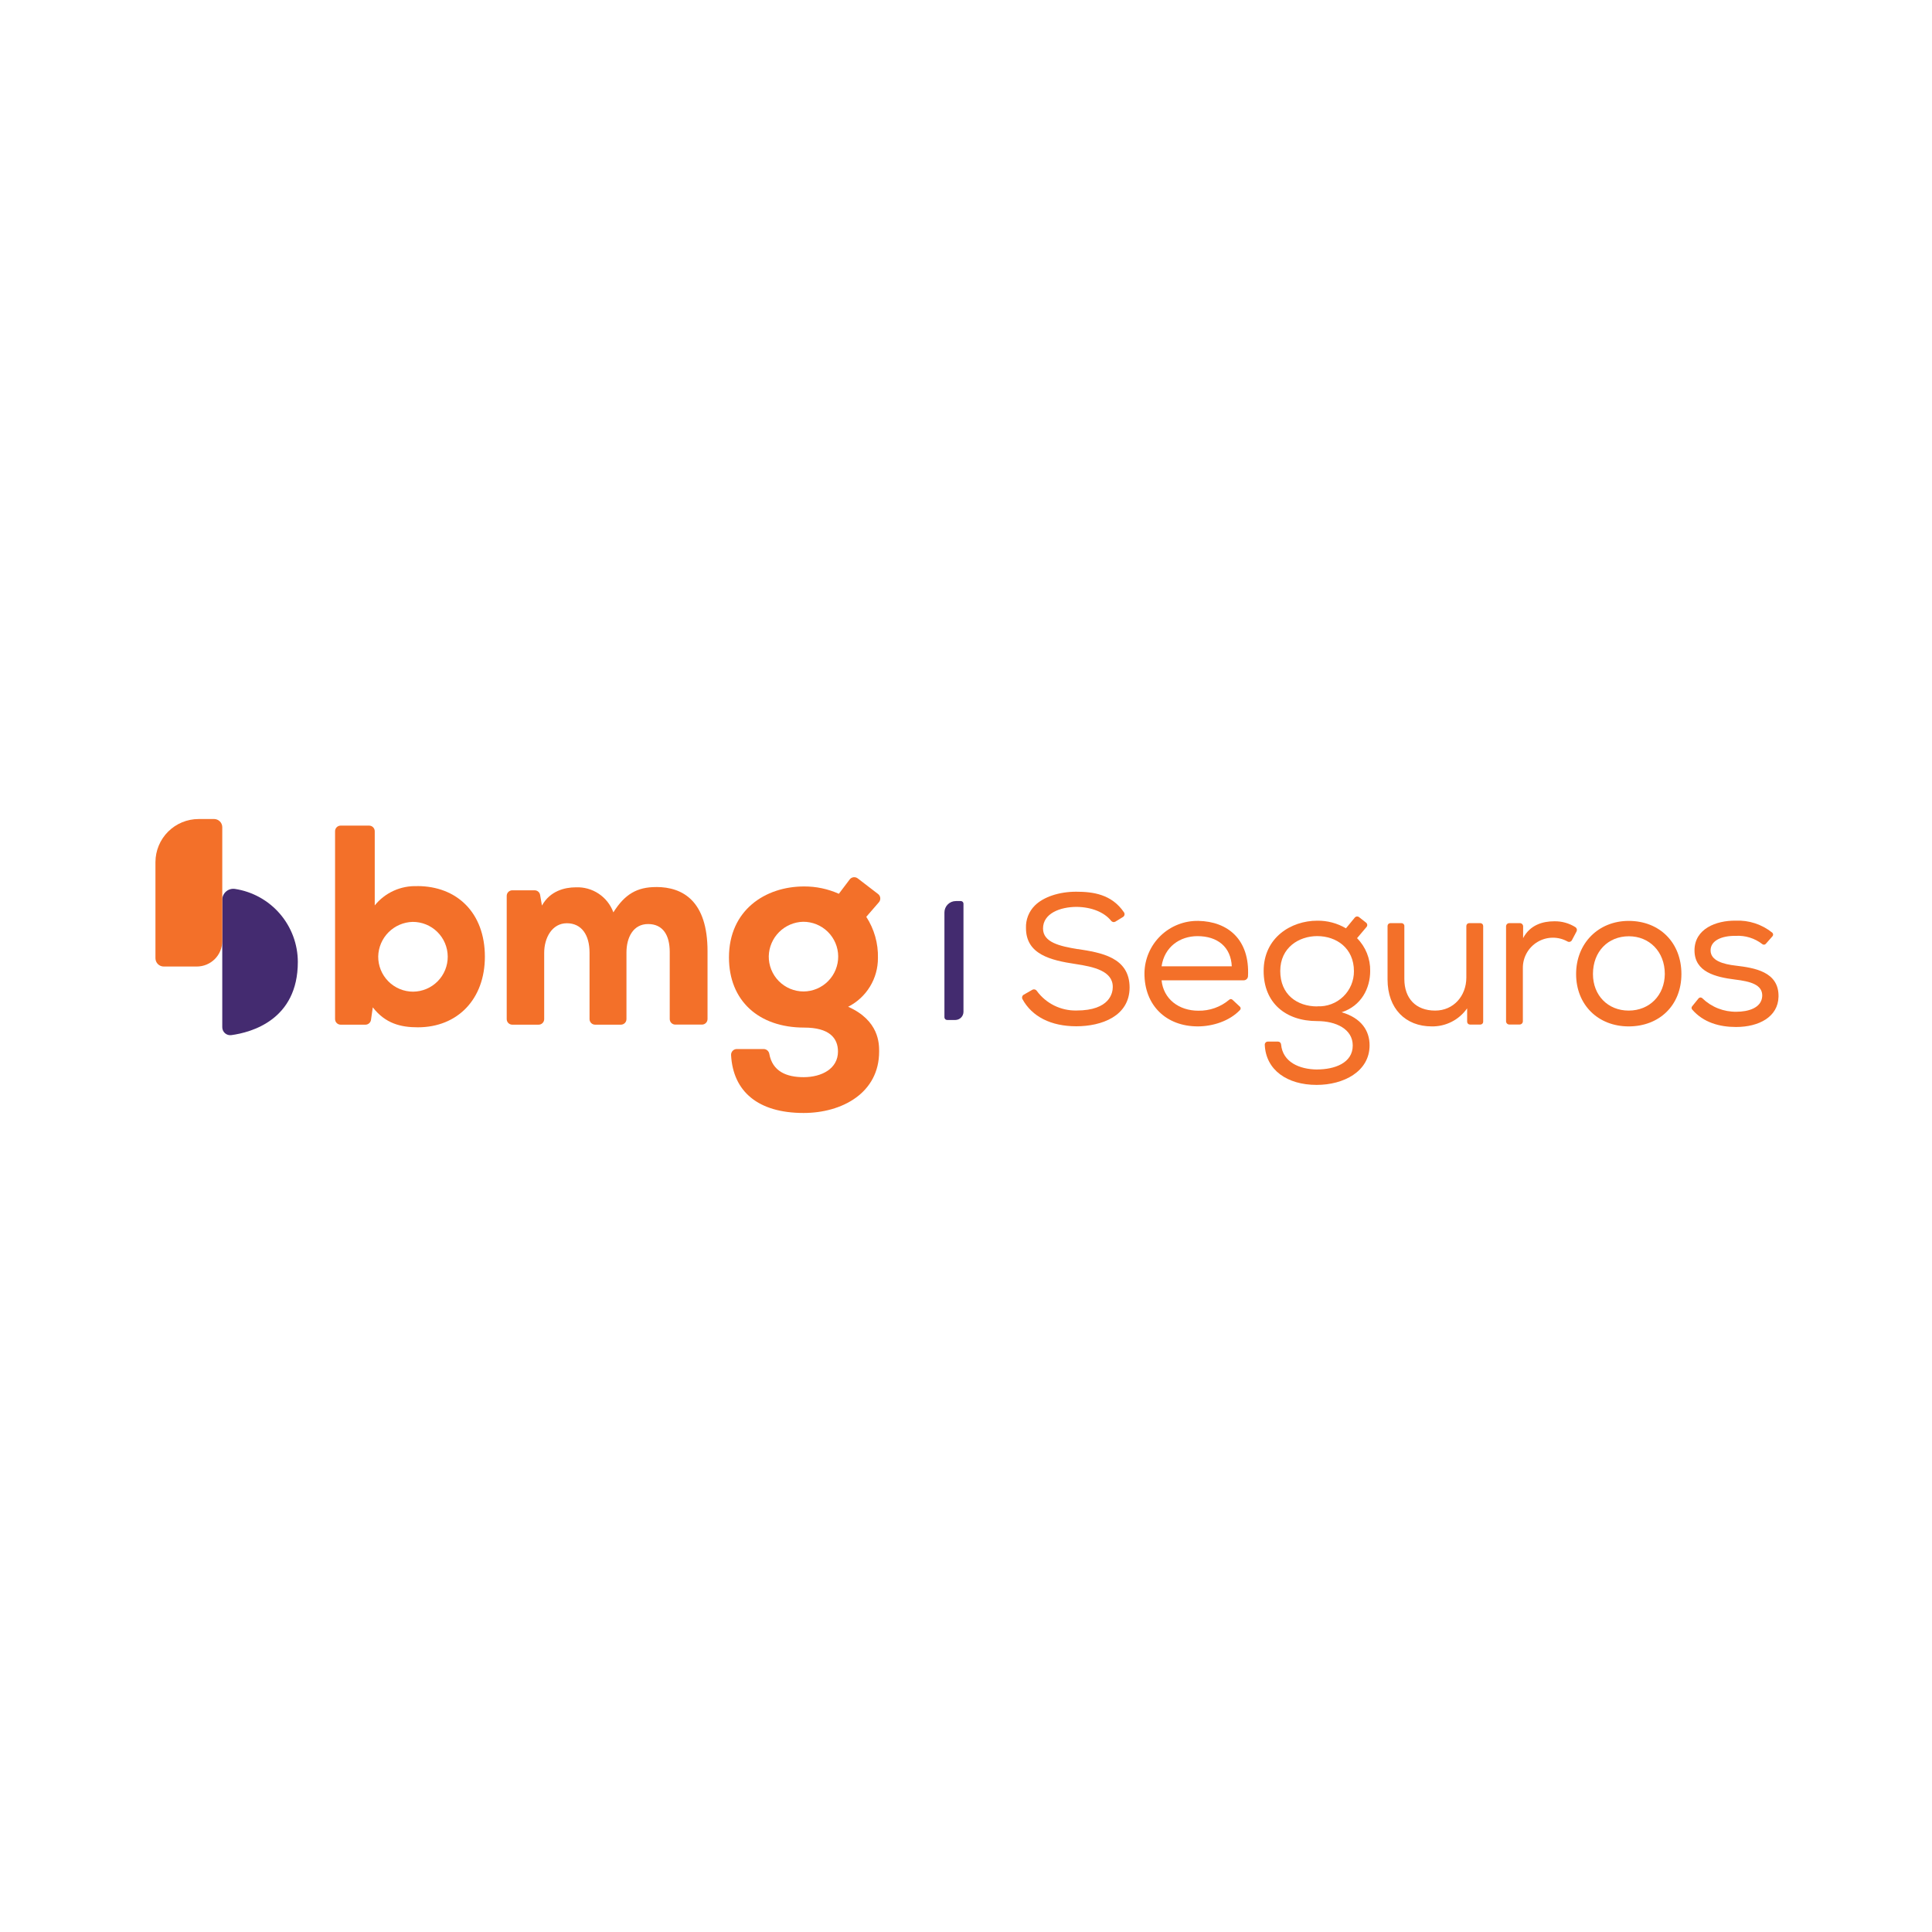
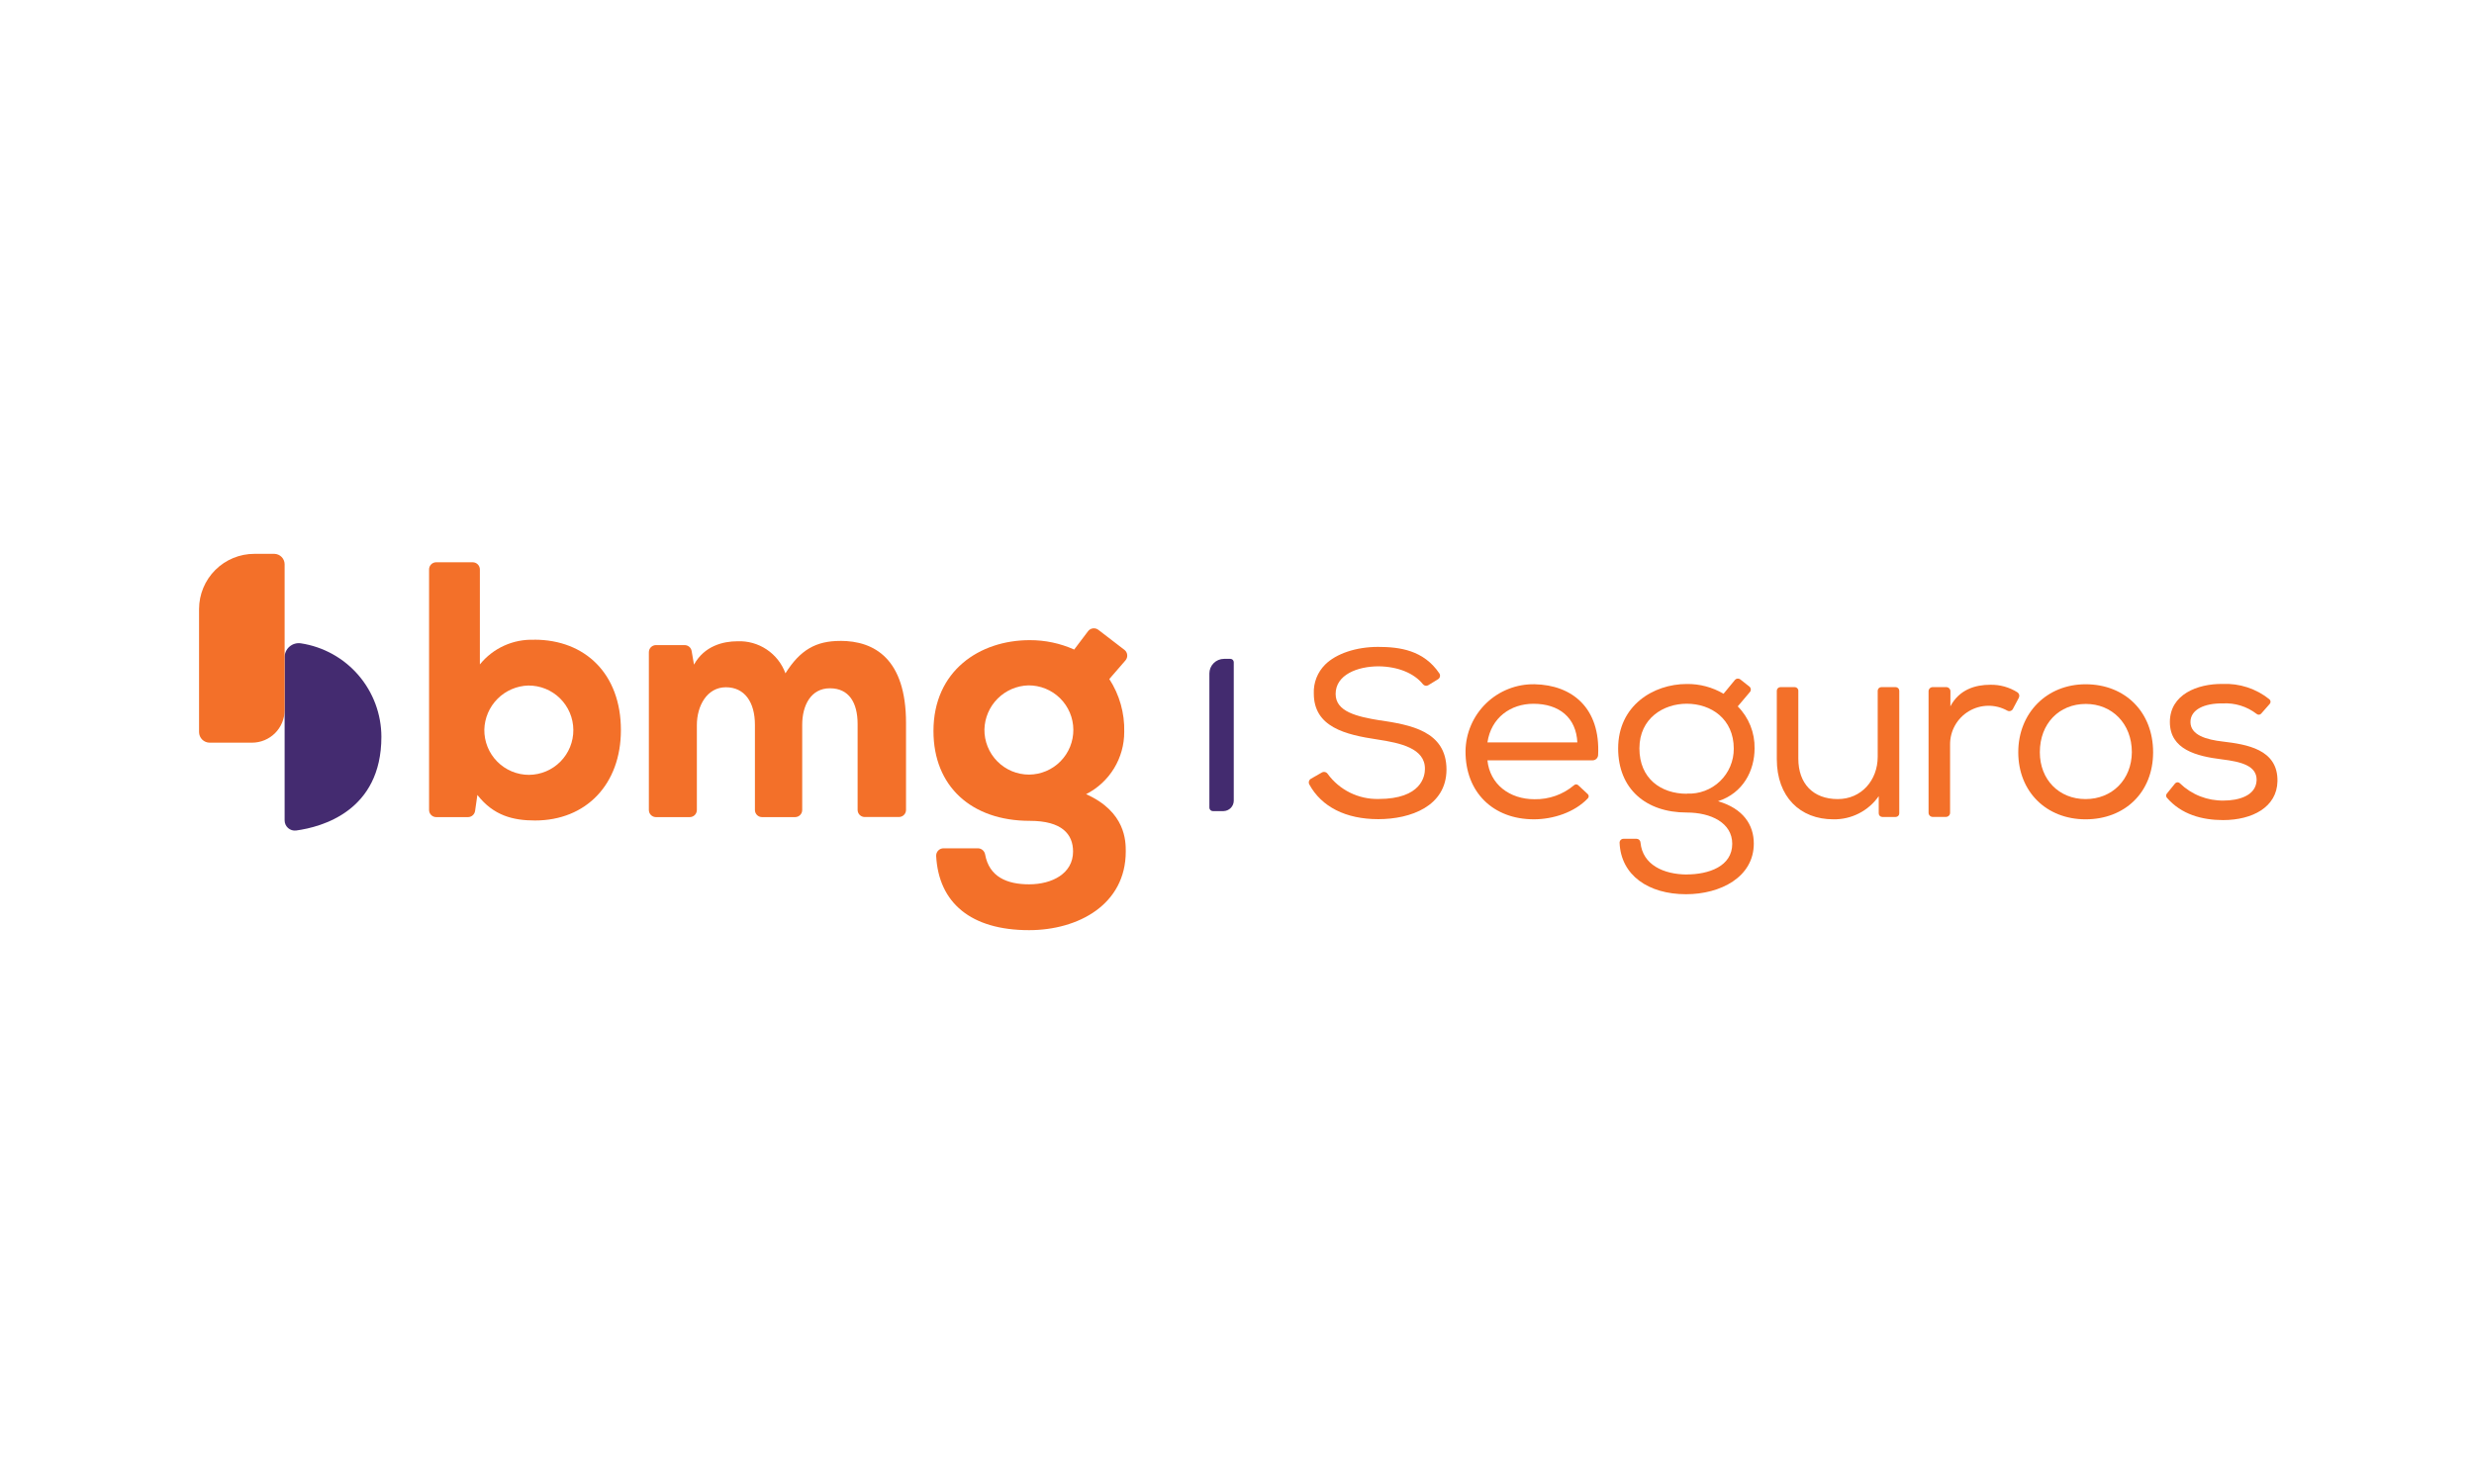
- <svg xmlns="http://www.w3.org/2000/svg" width="100" height="100" viewBox="0 0 244 130" fill="none">
+ <svg xmlns="http://www.w3.org/2000/svg" width="200" height="120" viewBox="0 0 244 130" fill="none">
  <path d="M82.864 55.028C80.459 55.028 78.912 55.925 77.465 58.224C77.113 57.263 76.464 56.438 75.612 55.87C74.76 55.301 73.749 55.019 72.726 55.063C71.34 55.063 69.465 55.512 68.446 57.367L68.214 56.026C68.187 55.863 68.103 55.714 67.976 55.607C67.85 55.5 67.689 55.441 67.524 55.441H64.67C64.489 55.448 64.317 55.525 64.191 55.655C64.065 55.786 63.995 55.961 63.995 56.142V71.709C63.995 71.895 64.069 72.073 64.2 72.205C64.332 72.336 64.51 72.41 64.696 72.41H68.028C68.214 72.41 68.392 72.336 68.523 72.205C68.655 72.073 68.728 71.895 68.728 71.709V63.341C68.728 61.42 69.737 59.6 71.592 59.6C73.447 59.6 74.455 61.077 74.455 63.306V71.709C74.455 71.895 74.529 72.073 74.661 72.205C74.792 72.336 74.97 72.41 75.156 72.41H78.428C78.612 72.407 78.787 72.332 78.917 72.201C79.046 72.07 79.118 71.893 79.118 71.709V63.306C79.118 61.385 79.975 59.701 81.851 59.701C83.726 59.701 84.583 61.108 84.583 63.23V71.699C84.583 71.885 84.657 72.063 84.788 72.195C84.92 72.326 85.098 72.4 85.284 72.4H88.656C88.842 72.4 89.02 72.326 89.152 72.195C89.283 72.063 89.357 71.885 89.357 71.699V63.129C89.357 56.813 86.262 55.023 82.874 55.023" fill="#F37029" />
  <path d="M52.707 54.917C51.683 54.873 50.663 55.07 49.729 55.492C48.795 55.914 47.972 56.549 47.328 57.347V47.98C47.328 47.792 47.254 47.611 47.12 47.478C46.987 47.344 46.806 47.27 46.617 47.27H43.003C42.819 47.275 42.643 47.352 42.515 47.485C42.387 47.618 42.316 47.796 42.317 47.98V71.699C42.317 71.792 42.334 71.885 42.37 71.971C42.405 72.057 42.457 72.135 42.522 72.201C42.588 72.267 42.666 72.32 42.752 72.356C42.838 72.391 42.93 72.41 43.023 72.41H46.179C46.345 72.403 46.504 72.339 46.627 72.227C46.751 72.116 46.831 71.965 46.855 71.8L47.081 70.222C48.674 72.269 50.61 72.743 52.768 72.743C57.809 72.743 61.237 69.168 61.237 63.825C61.237 58.279 57.708 54.907 52.702 54.907M52.173 68.241C51.59 68.241 51.012 68.125 50.474 67.9C49.936 67.675 49.447 67.346 49.038 66.931C48.628 66.516 48.304 66.023 48.086 65.483C47.868 64.942 47.76 64.363 47.767 63.779C47.796 62.636 48.263 61.548 49.07 60.739C49.877 59.93 50.965 59.461 52.107 59.429C53.276 59.42 54.4 59.876 55.233 60.696C56.065 61.516 56.538 62.634 56.546 63.802C56.555 64.971 56.099 66.095 55.279 66.927C54.459 67.76 53.342 68.232 52.173 68.241" fill="#F37029" />
  <path d="M28.066 56.652C28.066 56.45 28.11 56.251 28.194 56.068C28.277 55.885 28.4 55.722 28.553 55.59C28.705 55.458 28.884 55.361 29.078 55.305C29.272 55.249 29.475 55.236 29.674 55.265C31.881 55.601 33.895 56.716 35.352 58.408C36.808 60.1 37.611 62.258 37.614 64.491C37.614 71.811 31.731 73.388 29.21 73.731C29.067 73.75 28.922 73.738 28.784 73.696C28.646 73.653 28.519 73.582 28.411 73.487C28.303 73.391 28.217 73.273 28.158 73.142C28.1 73.01 28.07 72.867 28.071 72.723C28.071 72.723 28.071 60.896 28.071 56.667" fill="#442B70" />
  <path d="M20.681 65.066H24.86C25.711 65.064 26.527 64.726 27.129 64.124C27.731 63.522 28.07 62.706 28.071 61.854V47.447C28.065 47.181 27.957 46.929 27.769 46.741C27.581 46.553 27.328 46.445 27.063 46.438H25.087C23.644 46.437 22.26 47.008 21.237 48.026C20.215 49.044 19.638 50.425 19.632 51.868V64.027C19.635 64.303 19.747 64.568 19.943 64.762C20.139 64.957 20.404 65.066 20.681 65.066Z" fill="#F37029" />
  <path d="M107.117 70.147C108.253 69.571 109.207 68.691 109.871 67.603C110.536 66.516 110.884 65.266 110.878 63.992C110.924 62.149 110.411 60.335 109.406 58.789L111.004 56.944C111.067 56.87 111.114 56.783 111.143 56.69C111.172 56.596 111.181 56.498 111.171 56.401C111.161 56.304 111.131 56.21 111.083 56.125C111.035 56.04 110.97 55.965 110.893 55.906L108.317 53.929C108.164 53.815 107.972 53.765 107.783 53.792C107.594 53.818 107.424 53.918 107.309 54.071L105.942 55.88C104.563 55.263 103.068 54.947 101.557 54.953C96.646 54.953 92.064 57.947 92.064 63.921C92.064 69.366 95.799 72.778 101.567 72.778C104.732 72.778 105.831 74.094 105.831 75.803C105.831 77.976 103.77 79.04 101.491 79.04C99.328 79.04 97.554 78.314 97.156 76.08C97.124 75.914 97.035 75.763 96.905 75.654C96.774 75.546 96.61 75.486 96.44 75.486H93.057C92.957 75.485 92.859 75.506 92.767 75.545C92.676 75.585 92.593 75.643 92.525 75.716C92.457 75.788 92.405 75.875 92.371 75.969C92.338 76.063 92.324 76.162 92.331 76.262C92.583 80.844 95.729 83.562 101.491 83.562C106.331 83.562 111.029 81.041 111.029 75.803C111.029 74.795 111.029 71.891 107.117 70.147M101.491 68.216C100.908 68.216 100.331 68.1 99.793 67.876C99.255 67.65 98.767 67.321 98.358 66.906C97.948 66.491 97.625 65.998 97.407 65.457C97.19 64.916 97.082 64.338 97.09 63.755C97.119 62.614 97.585 61.527 98.392 60.72C99.199 59.912 100.284 59.445 101.425 59.414C102.003 59.41 102.577 59.52 103.112 59.737C103.648 59.954 104.135 60.275 104.547 60.68C104.959 61.086 105.286 61.569 105.512 62.101C105.737 62.633 105.855 63.205 105.859 63.782C105.863 64.36 105.754 64.933 105.537 65.469C105.32 66.005 104.999 66.492 104.593 66.904C104.188 67.316 103.705 67.644 103.173 67.869C102.64 68.094 102.069 68.212 101.491 68.216" fill="#F37029" />
  <path d="M223.009 62.202C222.953 62.264 222.876 62.302 222.793 62.308C222.71 62.313 222.628 62.286 222.565 62.232C221.607 61.49 220.412 61.121 219.203 61.194C217.438 61.169 216.012 61.789 216.037 63.059C216.062 64.329 217.62 64.773 219.228 64.955C221.562 65.237 224.672 65.706 224.617 68.867C224.566 71.433 222.132 72.703 219.253 72.703C217.186 72.703 215.139 72.153 213.708 70.495C213.66 70.438 213.634 70.367 213.634 70.293C213.634 70.219 213.66 70.148 213.708 70.091L214.524 69.083C214.554 69.049 214.591 69.022 214.632 69.003C214.674 68.984 214.719 68.974 214.764 68.974C214.809 68.974 214.854 68.984 214.895 69.003C214.937 69.022 214.974 69.049 215.003 69.083C215.576 69.635 216.252 70.069 216.992 70.36C217.733 70.651 218.523 70.792 219.319 70.777C220.72 70.777 222.51 70.334 222.56 68.761C222.585 67.359 221.083 66.946 219.112 66.709C216.652 66.401 214.005 65.751 214.005 63.029C214.005 60.307 216.727 59.243 219.193 59.273C220.868 59.197 222.513 59.735 223.82 60.785C223.853 60.813 223.88 60.846 223.899 60.884C223.919 60.921 223.93 60.963 223.934 61.005C223.937 61.047 223.932 61.09 223.918 61.13C223.905 61.17 223.884 61.207 223.856 61.239L223.009 62.202Z" fill="#F37029" />
  <path d="M156.601 70.147C156.656 70.202 156.687 70.276 156.687 70.353C156.687 70.431 156.656 70.505 156.601 70.56C155.286 71.947 153.173 72.627 151.273 72.627C147.29 72.627 144.513 69.985 144.538 65.887C144.551 65.006 144.738 64.136 145.088 63.328C145.439 62.52 145.945 61.789 146.579 61.177C147.213 60.565 147.962 60.084 148.782 59.763C149.602 59.441 150.478 59.285 151.358 59.303C155.049 59.379 157.857 61.632 157.615 66.305C157.603 66.443 157.54 66.572 157.438 66.665C157.337 66.758 157.203 66.81 157.065 66.809H146.7C146.937 69.169 148.878 70.646 151.343 70.646C152.767 70.673 154.152 70.183 155.24 69.264C155.295 69.21 155.369 69.179 155.447 69.179C155.524 69.179 155.599 69.21 155.654 69.264L156.601 70.147ZM155.568 65.065C155.462 62.58 153.753 61.229 151.238 61.229C149.009 61.229 147.063 62.58 146.7 65.04H155.568V65.065Z" fill="#F37029" />
  <path d="M166.331 78.066C168.534 78.066 170.843 77.265 170.843 75.042C170.843 72.97 168.741 71.957 166.356 71.957C162.323 71.957 159.591 69.622 159.591 65.63C159.591 61.405 163.064 59.278 166.356 59.278C167.631 59.26 168.887 59.593 169.986 60.241L171.12 58.864C171.184 58.796 171.27 58.753 171.363 58.744C171.455 58.735 171.548 58.76 171.624 58.814L172.532 59.53C172.572 59.562 172.605 59.601 172.629 59.646C172.653 59.691 172.668 59.74 172.673 59.791C172.678 59.842 172.672 59.894 172.657 59.942C172.641 59.991 172.615 60.036 172.582 60.074L171.387 61.486C171.927 62.03 172.352 62.678 172.637 63.389C172.922 64.101 173.061 64.863 173.046 65.63C173.046 67.808 171.932 70.036 169.441 70.842C171.932 71.568 172.97 73.176 172.97 75.016C172.97 78.334 169.678 80.017 166.286 80.017C162.57 80.017 159.863 78.147 159.732 74.936C159.731 74.885 159.741 74.835 159.76 74.788C159.779 74.741 159.807 74.698 159.842 74.662C159.878 74.626 159.92 74.597 159.967 74.577C160.014 74.558 160.064 74.548 160.115 74.548H161.416C161.513 74.55 161.605 74.588 161.675 74.656C161.745 74.723 161.788 74.814 161.794 74.911C162.001 77.134 164.098 78.051 166.331 78.071M166.381 70.091C166.979 70.119 167.577 70.024 168.137 69.813C168.698 69.602 169.209 69.279 169.641 68.864C170.072 68.449 170.415 67.951 170.647 67.399C170.88 66.847 170.998 66.254 170.994 65.655C170.994 62.726 168.766 61.224 166.356 61.224C164.072 61.224 161.688 62.65 161.688 65.63C161.688 68.609 163.81 70.106 166.371 70.106" fill="#F37029" />
  <path d="M185.291 72.033V70.344C184.789 71.063 184.117 71.648 183.336 72.046C182.554 72.445 181.686 72.644 180.809 72.627C177.542 72.627 175.239 70.419 175.239 66.689V59.944C175.239 59.849 175.276 59.758 175.343 59.691C175.41 59.624 175.502 59.586 175.596 59.586H177.008C177.055 59.586 177.101 59.595 177.144 59.613C177.187 59.631 177.226 59.658 177.259 59.691C177.292 59.724 177.318 59.764 177.335 59.807C177.353 59.851 177.362 59.897 177.361 59.944V66.639C177.361 69.099 178.813 70.631 181.253 70.631C183.587 70.631 185.19 68.766 185.19 66.457V59.944C185.19 59.849 185.228 59.758 185.295 59.691C185.362 59.624 185.453 59.586 185.548 59.586H186.959C187.054 59.586 187.145 59.624 187.212 59.691C187.279 59.758 187.317 59.849 187.317 59.944V72.043C187.317 72.09 187.308 72.136 187.29 72.179C187.272 72.222 187.245 72.261 187.212 72.294C187.179 72.327 187.139 72.353 187.096 72.37C187.052 72.388 187.006 72.396 186.959 72.396H185.654C185.606 72.396 185.559 72.388 185.515 72.37C185.471 72.352 185.431 72.326 185.397 72.293C185.363 72.259 185.337 72.22 185.318 72.176C185.3 72.132 185.291 72.085 185.291 72.038" fill="#F37029" />
  <path d="M192.358 61.481C193.236 59.817 194.819 59.353 196.296 59.353C197.242 59.335 198.172 59.594 198.972 60.099C199.059 60.157 199.12 60.245 199.144 60.346C199.168 60.447 199.154 60.553 199.104 60.644L198.524 61.738C198.499 61.786 198.465 61.828 198.423 61.863C198.381 61.897 198.333 61.923 198.282 61.938C198.23 61.954 198.176 61.959 198.122 61.953C198.068 61.947 198.016 61.931 197.969 61.904C197.388 61.581 196.733 61.416 196.068 61.426C195.404 61.436 194.754 61.62 194.183 61.96C193.611 62.3 193.14 62.783 192.814 63.363C192.489 63.942 192.321 64.597 192.328 65.262V71.982C192.328 72.09 192.285 72.194 192.209 72.27C192.132 72.347 192.028 72.39 191.92 72.39H190.614C190.506 72.39 190.402 72.347 190.325 72.27C190.249 72.194 190.206 72.09 190.206 71.982V59.994C190.206 59.885 190.249 59.782 190.325 59.705C190.402 59.628 190.506 59.585 190.614 59.585H191.955C192.064 59.587 192.168 59.631 192.244 59.708C192.321 59.786 192.363 59.89 192.363 59.999L192.358 61.481Z" fill="#F37029" />
  <path d="M205.692 59.304C209.604 59.304 212.352 62.051 212.352 66.013C212.352 69.976 209.554 72.628 205.692 72.628C201.831 72.628 199.053 69.905 199.053 66.013C199.053 62.122 201.881 59.304 205.692 59.304ZM205.718 61.245C203.096 61.245 201.181 63.165 201.181 66.013C201.181 68.711 203.071 70.631 205.692 70.631C208.314 70.631 210.23 68.711 210.255 66.013C210.255 63.165 208.284 61.245 205.718 61.245" fill="#F37029" />
  <path d="M119.639 71.816H120.673C120.938 71.809 121.191 71.701 121.379 71.513C121.566 71.325 121.675 71.073 121.681 70.807V57.131C121.681 57.042 121.646 56.958 121.584 56.895C121.521 56.833 121.437 56.798 121.348 56.798H120.718C120.336 56.798 119.969 56.95 119.699 57.22C119.428 57.49 119.276 57.857 119.276 58.24V71.478C119.276 71.567 119.312 71.653 119.375 71.717C119.439 71.78 119.525 71.816 119.614 71.816" fill="#432B6F" />
  <path d="M136.129 62.872C133.81 62.494 131.728 62.01 131.728 60.261C131.728 58.376 133.861 57.534 135.978 57.534C137.868 57.559 139.461 58.209 140.328 59.288C140.388 59.369 140.476 59.425 140.574 59.446C140.673 59.467 140.776 59.45 140.863 59.399L141.826 58.809C141.873 58.78 141.914 58.742 141.947 58.697C141.979 58.652 142.002 58.601 142.014 58.547C142.026 58.493 142.028 58.437 142.018 58.383C142.008 58.328 141.987 58.276 141.957 58.23C140.404 55.936 138.05 55.618 135.907 55.618C133.765 55.618 131.784 56.273 130.69 57.367C130.317 57.739 130.025 58.184 129.834 58.675C129.642 59.165 129.554 59.69 129.576 60.216C129.576 63.523 132.676 64.279 135.852 64.753C138.13 65.096 140.56 65.63 140.535 67.662C140.535 68.357 140.202 70.621 135.953 70.621C134.981 70.641 134.019 70.427 133.148 69.998C132.276 69.568 131.521 68.934 130.947 68.151C130.888 68.059 130.796 67.993 130.691 67.966C130.585 67.939 130.473 67.953 130.377 68.004L129.293 68.624C129.199 68.678 129.13 68.765 129.099 68.868C129.068 68.972 129.078 69.083 129.127 69.179C130.337 71.397 132.731 72.612 135.933 72.612C139.134 72.612 142.637 71.332 142.662 67.732C142.662 63.876 139.023 63.311 136.109 62.857" fill="#F37029" />
</svg>
